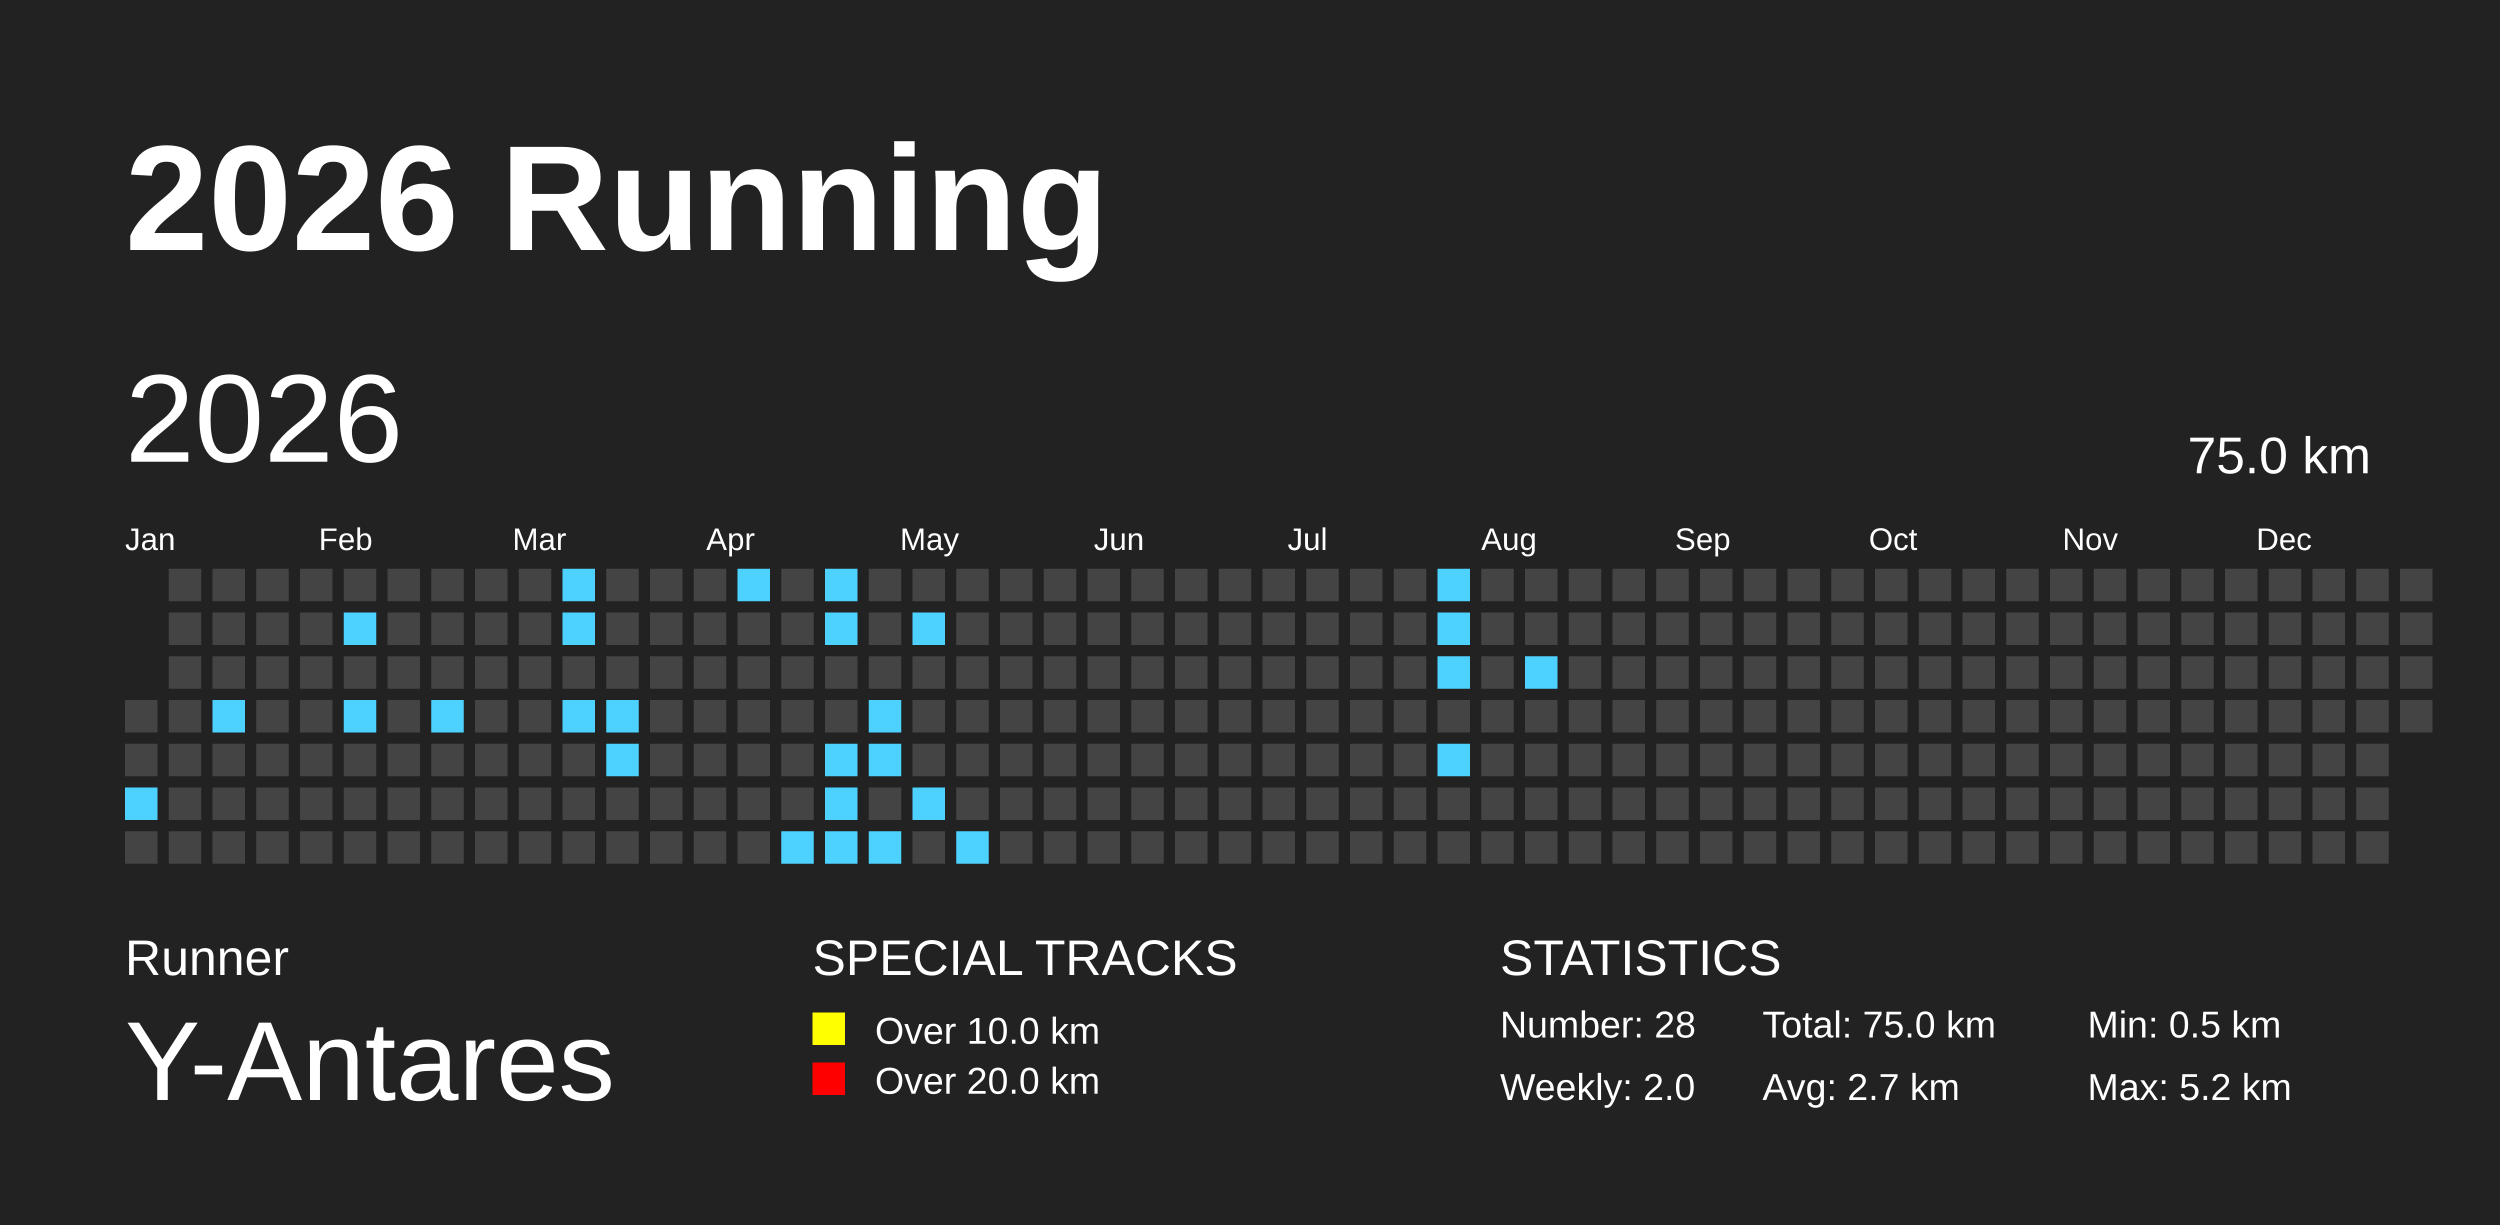
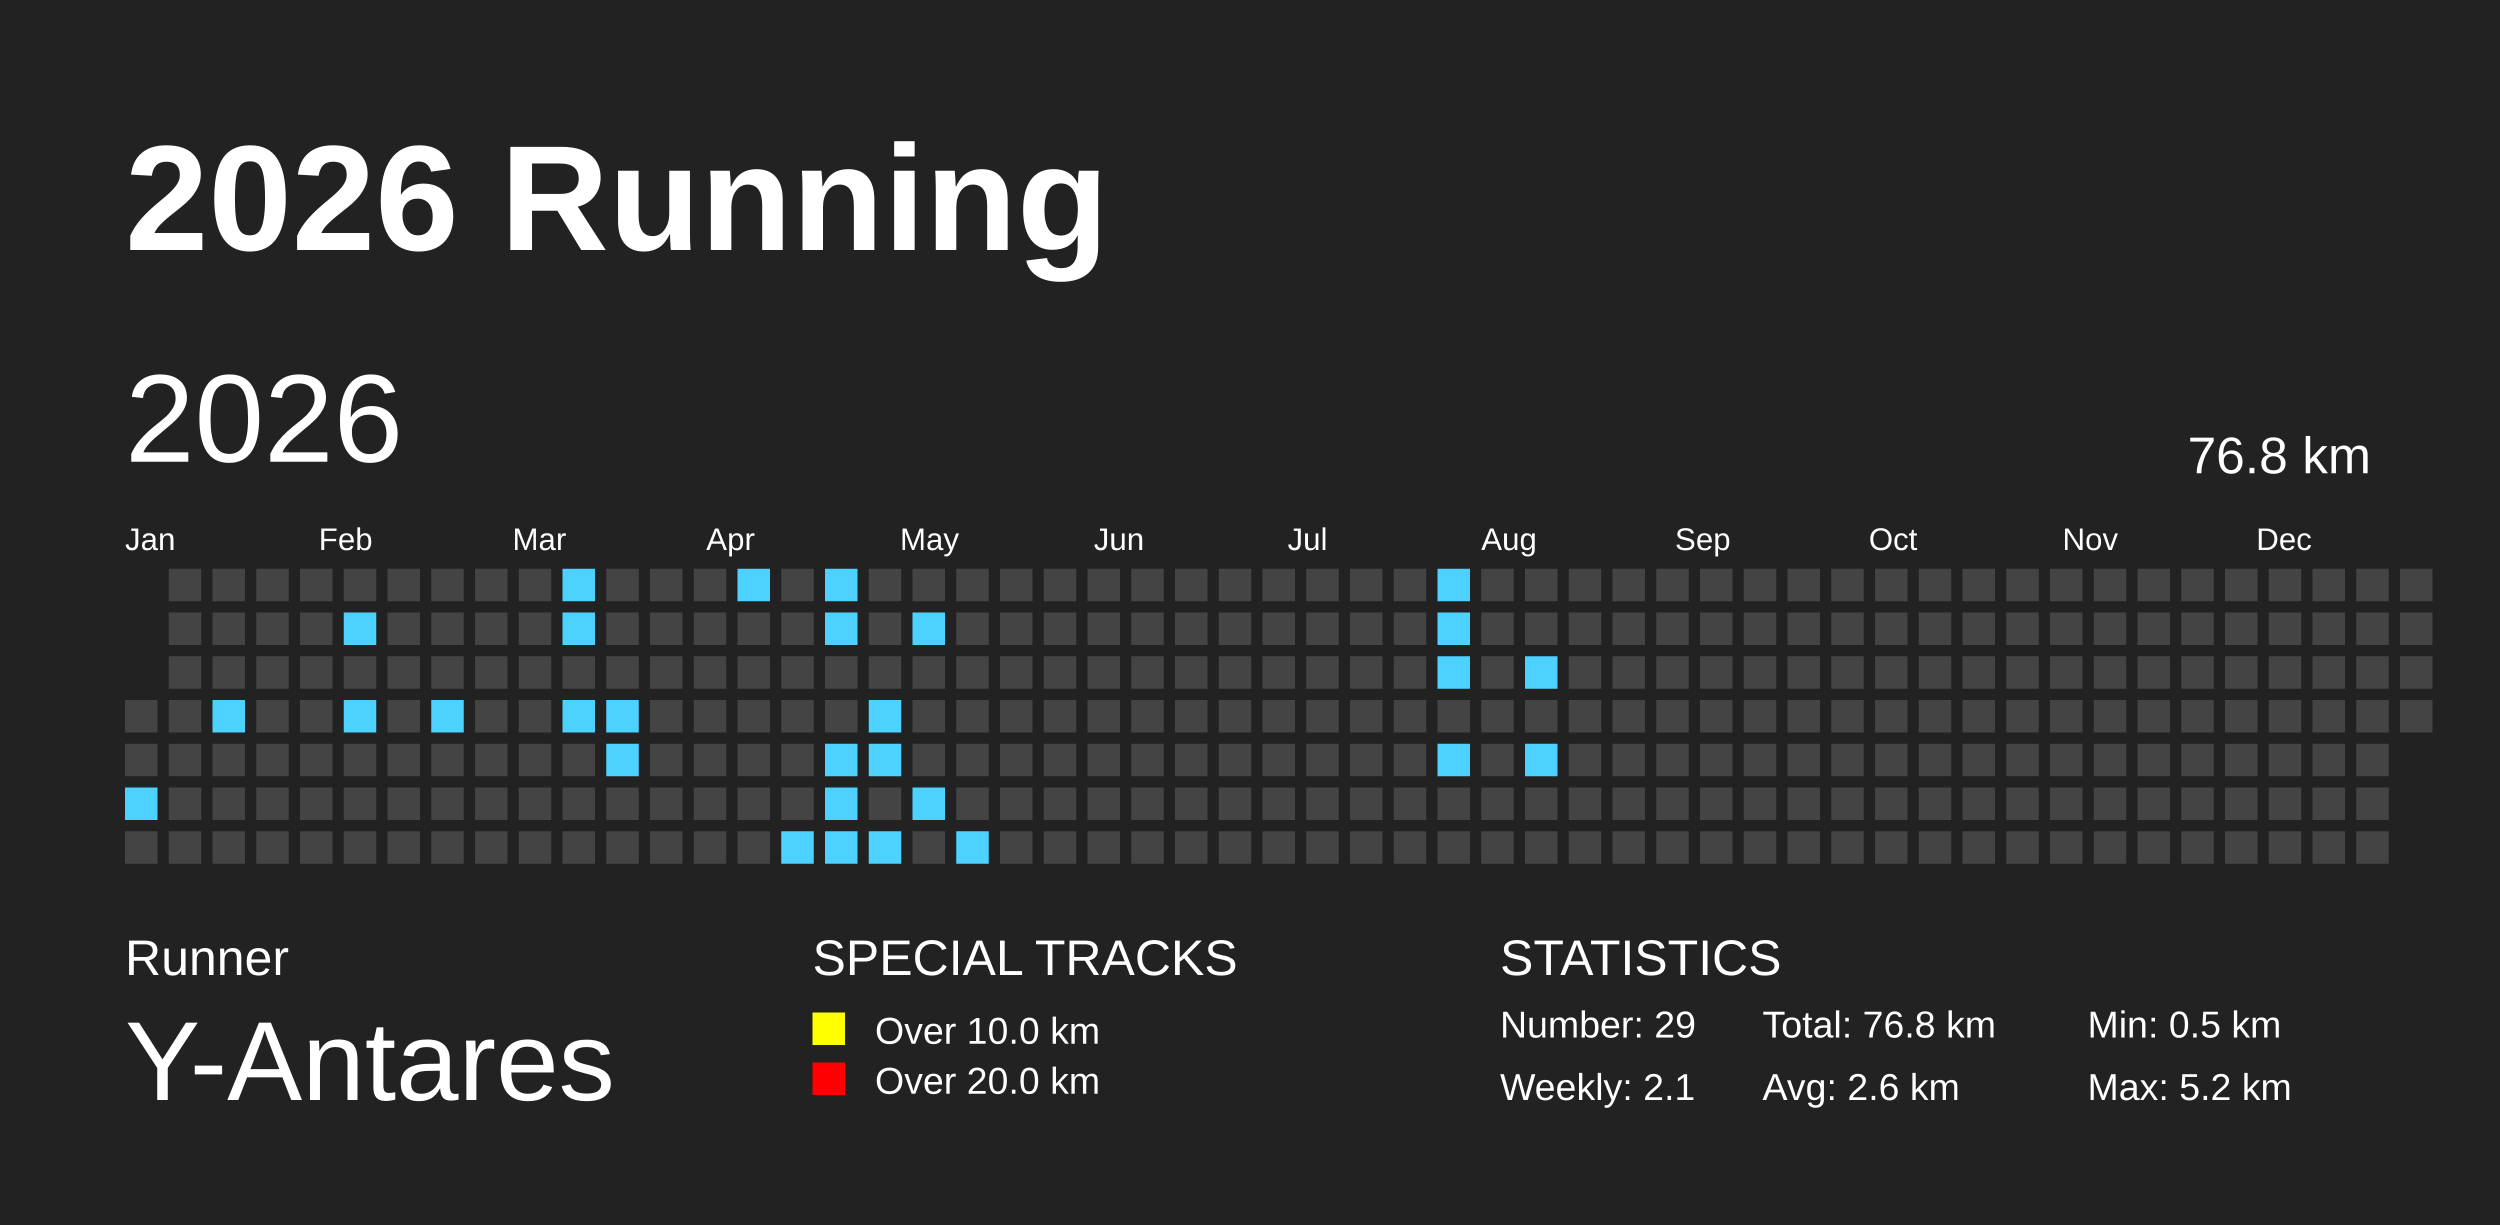
<svg xmlns="http://www.w3.org/2000/svg" baseProfile="full" height="98mm" version="1.1" viewBox="0,0,200,98" width="200mm">
  <defs />
  <rect fill="#222222" height="98" width="200" x="0" y="0" />
  <text fill="#FFFFFF" style="font-size:12px; font-family:Arial; font-weight:bold;" x="10" y="20">2026 Running</text>
  <text fill="#FFFFFF" style="font-size:4px; font-family:Arial" x="10" y="78">Runner</text>
  <text fill="#FFFFFF" style="font-size:9px; font-family:Arial" x="10" y="88">Y-Antares</text>
  <text fill="#FFFFFF" style="font-size:4px; font-family:Arial" x="65" y="78">SPECIAL TRACKS</text>
  <rect fill="yellow" height="2.6" width="2.6" x="65" y="81" />
  <text fill="#FFFFFF" style="font-size:3px; font-family:Arial" x="70" y="83.5">Over 10.0 km</text>
  <rect fill="red" height="2.6" width="2.6" x="65" y="85" />
  <text fill="#FFFFFF" style="font-size:3px; font-family:Arial" x="70" y="87.5">Over 20.0 km</text>
  <text fill="#FFFFFF" style="font-size:4px; font-family:Arial" x="120" y="78">STATISTICS</text>
-   <text fill="#FFFFFF" style="font-size:3px; font-family:Arial" x="120" y="83">Number: 28</text>
-   <text fill="#FFFFFF" style="font-size:3px; font-family:Arial" x="120" y="88">Weekly: 2.0</text>
-   <text fill="#FFFFFF" style="font-size:3px; font-family:Arial" x="141" y="83">Total: 75.0 km</text>
-   <text fill="#FFFFFF" style="font-size:3px; font-family:Arial" x="141" y="88">Avg: 2.7 km</text>
+   <text fill="#FFFFFF" style="font-size:3px; font-family:Arial" x="120" y="83">Number: 29</text>
+   <text fill="#FFFFFF" style="font-size:3px; font-family:Arial" x="120" y="88">Weekly: 2.1</text>
+   <text fill="#FFFFFF" style="font-size:3px; font-family:Arial" x="141" y="83">Total: 76.8 km</text>
+   <text fill="#FFFFFF" style="font-size:3px; font-family:Arial" x="141" y="88">Avg: 2.6 km</text>
  <text fill="#FFFFFF" style="font-size:3px; font-family:Arial" x="167" y="83">Min: 0.5 km</text>
  <text fill="#FFFFFF" style="font-size:3px; font-family:Arial" x="167" y="88">Max: 5.2 km</text>
  <text dominant-baseline="hanging" fill="#FFFFFF" style="font-size:10.0px; font-family:Arial;" x="10" y="30">2026</text>
-   <text dominant-baseline="hanging" fill="#FFFFFF" style="font-size:4.125px; font-family:Arial;" x="175" y="35">75.0 km</text>
+   <text dominant-baseline="hanging" fill="#FFFFFF" style="font-size:4.125px; font-family:Arial;" x="175" y="35">76.8 km</text>
  <text fill="#FFFFFF" style="font-size:2.5px; font-family:Arial" x="10.0" y="44">Jan</text>
  <text fill="#FFFFFF" style="font-size:2.5px; font-family:Arial" x="25.5" y="44">Feb</text>
  <text fill="#FFFFFF" style="font-size:2.5px; font-family:Arial" x="41.0" y="44">Mar</text>
  <text fill="#FFFFFF" style="font-size:2.5px; font-family:Arial" x="56.5" y="44">Apr</text>
  <text fill="#FFFFFF" style="font-size:2.5px; font-family:Arial" x="72.0" y="44">May</text>
  <text fill="#FFFFFF" style="font-size:2.5px; font-family:Arial" x="87.5" y="44">Jun</text>
  <text fill="#FFFFFF" style="font-size:2.5px; font-family:Arial" x="103.0" y="44">Jul</text>
  <text fill="#FFFFFF" style="font-size:2.5px; font-family:Arial" x="118.5" y="44">Aug</text>
  <text fill="#FFFFFF" style="font-size:2.5px; font-family:Arial" x="134.0" y="44">Sep</text>
  <text fill="#FFFFFF" style="font-size:2.5px; font-family:Arial" x="149.5" y="44">Oct</text>
  <text fill="#FFFFFF" style="font-size:2.5px; font-family:Arial" x="165.0" y="44">Nov</text>
  <text fill="#FFFFFF" style="font-size:2.5px; font-family:Arial" x="180.5" y="44">Dec</text>
  <rect fill="#444444" height="2.6" width="2.6" x="10.0" y="56.0" />
  <rect fill="#444444" height="2.6" width="2.6" x="10.0" y="59.5" />
  <rect fill="#4DD2FF" height="2.6" width="2.6" x="10.0" y="63.0" />
  <rect fill="#444444" height="2.6" width="2.6" x="10.0" y="66.5" />
  <rect fill="#444444" height="2.6" width="2.6" x="13.5" y="45.5" />
  <rect fill="#444444" height="2.6" width="2.6" x="13.5" y="49.0" />
  <rect fill="#444444" height="2.6" width="2.6" x="13.5" y="52.5" />
  <rect fill="#444444" height="2.6" width="2.6" x="13.5" y="56.0" />
  <rect fill="#444444" height="2.6" width="2.6" x="13.5" y="59.5" />
  <rect fill="#444444" height="2.6" width="2.6" x="13.5" y="63.0" />
  <rect fill="#444444" height="2.6" width="2.6" x="13.5" y="66.5" />
  <rect fill="#444444" height="2.6" width="2.6" x="17.0" y="45.5" />
  <rect fill="#444444" height="2.6" width="2.6" x="17.0" y="49.0" />
  <rect fill="#444444" height="2.6" width="2.6" x="17.0" y="52.5" />
  <rect fill="#4DD2FF" height="2.6" width="2.6" x="17.0" y="56.0" />
  <rect fill="#444444" height="2.6" width="2.6" x="17.0" y="59.5" />
  <rect fill="#444444" height="2.6" width="2.6" x="17.0" y="63.0" />
  <rect fill="#444444" height="2.6" width="2.6" x="17.0" y="66.5" />
  <rect fill="#444444" height="2.6" width="2.6" x="20.5" y="45.5" />
  <rect fill="#444444" height="2.6" width="2.6" x="20.5" y="49.0" />
  <rect fill="#444444" height="2.6" width="2.6" x="20.5" y="52.5" />
  <rect fill="#444444" height="2.6" width="2.6" x="20.5" y="56.0" />
  <rect fill="#444444" height="2.6" width="2.6" x="20.5" y="59.5" />
  <rect fill="#444444" height="2.6" width="2.6" x="20.5" y="63.0" />
  <rect fill="#444444" height="2.6" width="2.6" x="20.5" y="66.5" />
  <rect fill="#444444" height="2.6" width="2.6" x="24.0" y="45.5" />
  <rect fill="#444444" height="2.6" width="2.6" x="24.0" y="49.0" />
  <rect fill="#444444" height="2.6" width="2.6" x="24.0" y="52.5" />
  <rect fill="#444444" height="2.6" width="2.6" x="24.0" y="56.0" />
  <rect fill="#444444" height="2.6" width="2.6" x="24.0" y="59.5" />
  <rect fill="#444444" height="2.6" width="2.6" x="24.0" y="63.0" />
  <rect fill="#444444" height="2.6" width="2.6" x="24.0" y="66.5" />
  <rect fill="#444444" height="2.6" width="2.6" x="27.5" y="45.5" />
  <rect fill="#4DD2FF" height="2.6" width="2.6" x="27.5" y="49.0" />
  <rect fill="#444444" height="2.6" width="2.6" x="27.5" y="52.5" />
  <rect fill="#4DD2FF" height="2.6" width="2.6" x="27.5" y="56.0" />
  <rect fill="#444444" height="2.6" width="2.6" x="27.5" y="59.5" />
  <rect fill="#444444" height="2.6" width="2.6" x="27.5" y="63.0" />
  <rect fill="#444444" height="2.6" width="2.6" x="27.5" y="66.5" />
  <rect fill="#444444" height="2.6" width="2.6" x="31.0" y="45.5" />
  <rect fill="#444444" height="2.6" width="2.6" x="31.0" y="49.0" />
  <rect fill="#444444" height="2.6" width="2.6" x="31.0" y="52.5" />
  <rect fill="#444444" height="2.6" width="2.6" x="31.0" y="56.0" />
  <rect fill="#444444" height="2.6" width="2.6" x="31.0" y="59.5" />
  <rect fill="#444444" height="2.6" width="2.6" x="31.0" y="63.0" />
  <rect fill="#444444" height="2.6" width="2.6" x="31.0" y="66.5" />
  <rect fill="#444444" height="2.6" width="2.6" x="34.5" y="45.5" />
  <rect fill="#444444" height="2.6" width="2.6" x="34.5" y="49.0" />
  <rect fill="#444444" height="2.6" width="2.6" x="34.5" y="52.5" />
  <rect fill="#4DD2FF" height="2.6" width="2.6" x="34.5" y="56.0" />
  <rect fill="#444444" height="2.6" width="2.6" x="34.5" y="59.5" />
  <rect fill="#444444" height="2.6" width="2.6" x="34.5" y="63.0" />
  <rect fill="#444444" height="2.6" width="2.6" x="34.5" y="66.5" />
  <rect fill="#444444" height="2.6" width="2.6" x="38.0" y="45.5" />
  <rect fill="#444444" height="2.6" width="2.6" x="38.0" y="49.0" />
  <rect fill="#444444" height="2.6" width="2.6" x="38.0" y="52.5" />
  <rect fill="#444444" height="2.6" width="2.6" x="38.0" y="56.0" />
  <rect fill="#444444" height="2.6" width="2.6" x="38.0" y="59.5" />
  <rect fill="#444444" height="2.6" width="2.6" x="38.0" y="63.0" />
  <rect fill="#444444" height="2.6" width="2.6" x="38.0" y="66.5" />
  <rect fill="#444444" height="2.6" width="2.6" x="41.5" y="45.5" />
  <rect fill="#444444" height="2.6" width="2.6" x="41.5" y="49.0" />
  <rect fill="#444444" height="2.6" width="2.6" x="41.5" y="52.5" />
  <rect fill="#444444" height="2.6" width="2.6" x="41.5" y="56.0" />
  <rect fill="#444444" height="2.6" width="2.6" x="41.5" y="59.5" />
  <rect fill="#444444" height="2.6" width="2.6" x="41.5" y="63.0" />
  <rect fill="#444444" height="2.6" width="2.6" x="41.5" y="66.5" />
  <rect fill="#4DD2FF" height="2.6" width="2.6" x="45.0" y="45.5" />
  <rect fill="#4DD2FF" height="2.6" width="2.6" x="45.0" y="49.0" />
  <rect fill="#444444" height="2.6" width="2.6" x="45.0" y="52.5" />
  <rect fill="#4DD2FF" height="2.6" width="2.6" x="45.0" y="56.0" />
  <rect fill="#444444" height="2.6" width="2.6" x="45.0" y="59.5" />
  <rect fill="#444444" height="2.6" width="2.6" x="45.0" y="63.0" />
  <rect fill="#444444" height="2.6" width="2.6" x="45.0" y="66.5" />
  <rect fill="#444444" height="2.6" width="2.6" x="48.5" y="45.5" />
  <rect fill="#444444" height="2.6" width="2.6" x="48.5" y="49.0" />
  <rect fill="#444444" height="2.6" width="2.6" x="48.5" y="52.5" />
  <rect fill="#4DD2FF" height="2.6" width="2.6" x="48.5" y="56.0" />
  <rect fill="#4DD2FF" height="2.6" width="2.6" x="48.5" y="59.5" />
  <rect fill="#444444" height="2.6" width="2.6" x="48.5" y="63.0" />
  <rect fill="#444444" height="2.6" width="2.6" x="48.5" y="66.5" />
  <rect fill="#444444" height="2.6" width="2.6" x="52.0" y="45.5" />
  <rect fill="#444444" height="2.6" width="2.6" x="52.0" y="49.0" />
  <rect fill="#444444" height="2.6" width="2.6" x="52.0" y="52.5" />
  <rect fill="#444444" height="2.6" width="2.6" x="52.0" y="56.0" />
  <rect fill="#444444" height="2.6" width="2.6" x="52.0" y="59.5" />
  <rect fill="#444444" height="2.6" width="2.6" x="52.0" y="63.0" />
  <rect fill="#444444" height="2.6" width="2.6" x="52.0" y="66.5" />
  <rect fill="#444444" height="2.6" width="2.6" x="55.5" y="45.5" />
  <rect fill="#444444" height="2.6" width="2.6" x="55.5" y="49.0" />
  <rect fill="#444444" height="2.6" width="2.6" x="55.5" y="52.5" />
  <rect fill="#444444" height="2.6" width="2.6" x="55.5" y="56.0" />
  <rect fill="#444444" height="2.6" width="2.6" x="55.5" y="59.5" />
  <rect fill="#444444" height="2.6" width="2.6" x="55.5" y="63.0" />
  <rect fill="#444444" height="2.6" width="2.6" x="55.5" y="66.5" />
  <rect fill="#4DD2FF" height="2.6" width="2.6" x="59.0" y="45.5" />
  <rect fill="#444444" height="2.6" width="2.6" x="59.0" y="49.0" />
  <rect fill="#444444" height="2.6" width="2.6" x="59.0" y="52.5" />
  <rect fill="#444444" height="2.6" width="2.6" x="59.0" y="56.0" />
  <rect fill="#444444" height="2.6" width="2.6" x="59.0" y="59.5" />
  <rect fill="#444444" height="2.6" width="2.6" x="59.0" y="63.0" />
  <rect fill="#444444" height="2.6" width="2.6" x="59.0" y="66.5" />
  <rect fill="#444444" height="2.6" width="2.6" x="62.5" y="45.5" />
  <rect fill="#444444" height="2.6" width="2.6" x="62.5" y="49.0" />
  <rect fill="#444444" height="2.6" width="2.6" x="62.5" y="52.5" />
  <rect fill="#444444" height="2.6" width="2.6" x="62.5" y="56.0" />
  <rect fill="#444444" height="2.6" width="2.6" x="62.5" y="59.5" />
  <rect fill="#444444" height="2.6" width="2.6" x="62.5" y="63.0" />
  <rect fill="#4DD2FF" height="2.6" width="2.6" x="62.5" y="66.5" />
  <rect fill="#4DD2FF" height="2.6" width="2.6" x="66.0" y="45.5" />
  <rect fill="#4DD2FF" height="2.6" width="2.6" x="66.0" y="49.0" />
  <rect fill="#444444" height="2.6" width="2.6" x="66.0" y="52.5" />
  <rect fill="#444444" height="2.6" width="2.6" x="66.0" y="56.0" />
  <rect fill="#4DD2FF" height="2.6" width="2.6" x="66.0" y="59.5" />
  <rect fill="#4DD2FF" height="2.6" width="2.6" x="66.0" y="63.0" />
  <rect fill="#4DD2FF" height="2.6" width="2.6" x="66.0" y="66.5" />
  <rect fill="#444444" height="2.6" width="2.6" x="69.5" y="45.5" />
  <rect fill="#444444" height="2.6" width="2.6" x="69.5" y="49.0" />
  <rect fill="#444444" height="2.6" width="2.6" x="69.5" y="52.5" />
  <rect fill="#4DD2FF" height="2.6" width="2.6" x="69.5" y="56.0" />
  <rect fill="#4DD2FF" height="2.6" width="2.6" x="69.5" y="59.5" />
  <rect fill="#444444" height="2.6" width="2.6" x="69.5" y="63.0" />
  <rect fill="#4DD2FF" height="2.6" width="2.6" x="69.5" y="66.5" />
  <rect fill="#444444" height="2.6" width="2.6" x="73.0" y="45.5" />
  <rect fill="#4DD2FF" height="2.6" width="2.6" x="73.0" y="49.0" />
  <rect fill="#444444" height="2.6" width="2.6" x="73.0" y="52.5" />
  <rect fill="#444444" height="2.6" width="2.6" x="73.0" y="56.0" />
  <rect fill="#444444" height="2.6" width="2.6" x="73.0" y="59.5" />
  <rect fill="#4DD2FF" height="2.6" width="2.6" x="73.0" y="63.0" />
  <rect fill="#444444" height="2.6" width="2.6" x="73.0" y="66.5" />
  <rect fill="#444444" height="2.6" width="2.6" x="76.5" y="45.5" />
  <rect fill="#444444" height="2.6" width="2.6" x="76.5" y="49.0" />
  <rect fill="#444444" height="2.6" width="2.6" x="76.5" y="52.5" />
  <rect fill="#444444" height="2.6" width="2.6" x="76.5" y="56.0" />
  <rect fill="#444444" height="2.6" width="2.6" x="76.5" y="59.5" />
  <rect fill="#444444" height="2.6" width="2.6" x="76.5" y="63.0" />
  <rect fill="#4DD2FF" height="2.6" width="2.6" x="76.5" y="66.5" />
  <rect fill="#444444" height="2.6" width="2.6" x="80.0" y="45.5" />
  <rect fill="#444444" height="2.6" width="2.6" x="80.0" y="49.0" />
  <rect fill="#444444" height="2.6" width="2.6" x="80.0" y="52.5" />
  <rect fill="#444444" height="2.6" width="2.6" x="80.0" y="56.0" />
  <rect fill="#444444" height="2.6" width="2.6" x="80.0" y="59.5" />
  <rect fill="#444444" height="2.6" width="2.6" x="80.0" y="63.0" />
  <rect fill="#444444" height="2.6" width="2.6" x="80.0" y="66.5" />
  <rect fill="#444444" height="2.6" width="2.6" x="83.5" y="45.5" />
  <rect fill="#444444" height="2.6" width="2.6" x="83.5" y="49.0" />
  <rect fill="#444444" height="2.6" width="2.6" x="83.5" y="52.5" />
  <rect fill="#444444" height="2.6" width="2.6" x="83.5" y="56.0" />
  <rect fill="#444444" height="2.6" width="2.6" x="83.5" y="59.5" />
  <rect fill="#444444" height="2.6" width="2.6" x="83.5" y="63.0" />
  <rect fill="#444444" height="2.6" width="2.6" x="83.5" y="66.5" />
  <rect fill="#444444" height="2.6" width="2.6" x="87.0" y="45.5" />
  <rect fill="#444444" height="2.6" width="2.6" x="87.0" y="49.0" />
  <rect fill="#444444" height="2.6" width="2.6" x="87.0" y="52.5" />
  <rect fill="#444444" height="2.6" width="2.6" x="87.0" y="56.0" />
  <rect fill="#444444" height="2.6" width="2.6" x="87.0" y="59.5" />
  <rect fill="#444444" height="2.6" width="2.6" x="87.0" y="63.0" />
  <rect fill="#444444" height="2.6" width="2.6" x="87.0" y="66.5" />
  <rect fill="#444444" height="2.6" width="2.6" x="90.5" y="45.5" />
  <rect fill="#444444" height="2.6" width="2.6" x="90.5" y="49.0" />
  <rect fill="#444444" height="2.6" width="2.6" x="90.5" y="52.5" />
  <rect fill="#444444" height="2.6" width="2.6" x="90.5" y="56.0" />
  <rect fill="#444444" height="2.6" width="2.6" x="90.5" y="59.5" />
  <rect fill="#444444" height="2.6" width="2.6" x="90.5" y="63.0" />
  <rect fill="#444444" height="2.6" width="2.6" x="90.5" y="66.5" />
  <rect fill="#444444" height="2.6" width="2.6" x="94.0" y="45.5" />
  <rect fill="#444444" height="2.6" width="2.6" x="94.0" y="49.0" />
  <rect fill="#444444" height="2.6" width="2.6" x="94.0" y="52.5" />
  <rect fill="#444444" height="2.6" width="2.6" x="94.0" y="56.0" />
  <rect fill="#444444" height="2.6" width="2.6" x="94.0" y="59.5" />
  <rect fill="#444444" height="2.6" width="2.6" x="94.0" y="63.0" />
  <rect fill="#444444" height="2.6" width="2.6" x="94.0" y="66.5" />
  <rect fill="#444444" height="2.6" width="2.6" x="97.5" y="45.5" />
  <rect fill="#444444" height="2.6" width="2.6" x="97.5" y="49.0" />
  <rect fill="#444444" height="2.6" width="2.6" x="97.5" y="52.5" />
  <rect fill="#444444" height="2.6" width="2.6" x="97.5" y="56.0" />
  <rect fill="#444444" height="2.6" width="2.6" x="97.5" y="59.5" />
  <rect fill="#444444" height="2.6" width="2.6" x="97.5" y="63.0" />
  <rect fill="#444444" height="2.6" width="2.6" x="97.5" y="66.5" />
  <rect fill="#444444" height="2.6" width="2.6" x="101.0" y="45.5" />
  <rect fill="#444444" height="2.6" width="2.6" x="101.0" y="49.0" />
  <rect fill="#444444" height="2.6" width="2.6" x="101.0" y="52.5" />
  <rect fill="#444444" height="2.6" width="2.6" x="101.0" y="56.0" />
  <rect fill="#444444" height="2.6" width="2.6" x="101.0" y="59.5" />
  <rect fill="#444444" height="2.6" width="2.6" x="101.0" y="63.0" />
  <rect fill="#444444" height="2.6" width="2.6" x="101.0" y="66.5" />
  <rect fill="#444444" height="2.6" width="2.6" x="104.5" y="45.5" />
  <rect fill="#444444" height="2.6" width="2.6" x="104.5" y="49.0" />
  <rect fill="#444444" height="2.6" width="2.6" x="104.5" y="52.5" />
  <rect fill="#444444" height="2.6" width="2.6" x="104.5" y="56.0" />
  <rect fill="#444444" height="2.6" width="2.6" x="104.5" y="59.5" />
  <rect fill="#444444" height="2.6" width="2.6" x="104.5" y="63.0" />
  <rect fill="#444444" height="2.6" width="2.6" x="104.5" y="66.5" />
  <rect fill="#444444" height="2.6" width="2.6" x="108.0" y="45.5" />
  <rect fill="#444444" height="2.6" width="2.6" x="108.0" y="49.0" />
  <rect fill="#444444" height="2.6" width="2.6" x="108.0" y="52.5" />
  <rect fill="#444444" height="2.6" width="2.6" x="108.0" y="56.0" />
  <rect fill="#444444" height="2.6" width="2.6" x="108.0" y="59.5" />
  <rect fill="#444444" height="2.6" width="2.6" x="108.0" y="63.0" />
  <rect fill="#444444" height="2.6" width="2.6" x="108.0" y="66.5" />
  <rect fill="#444444" height="2.6" width="2.6" x="111.5" y="45.5" />
  <rect fill="#444444" height="2.6" width="2.6" x="111.5" y="49.0" />
  <rect fill="#444444" height="2.6" width="2.6" x="111.5" y="52.5" />
  <rect fill="#444444" height="2.6" width="2.6" x="111.5" y="56.0" />
  <rect fill="#444444" height="2.6" width="2.6" x="111.5" y="59.5" />
  <rect fill="#444444" height="2.6" width="2.6" x="111.5" y="63.0" />
  <rect fill="#444444" height="2.6" width="2.6" x="111.5" y="66.5" />
  <rect fill="#4DD2FF" height="2.6" width="2.6" x="115.0" y="45.5" />
  <rect fill="#4DD2FF" height="2.6" width="2.6" x="115.0" y="49.0" />
  <rect fill="#4DD2FF" height="2.6" width="2.6" x="115.0" y="52.5" />
  <rect fill="#444444" height="2.6" width="2.6" x="115.0" y="56.0" />
  <rect fill="#4DD2FF" height="2.6" width="2.6" x="115.0" y="59.5" />
  <rect fill="#444444" height="2.6" width="2.6" x="115.0" y="63.0" />
  <rect fill="#444444" height="2.6" width="2.6" x="115.0" y="66.5" />
  <rect fill="#444444" height="2.6" width="2.6" x="118.5" y="45.5" />
  <rect fill="#444444" height="2.6" width="2.6" x="118.5" y="49.0" />
  <rect fill="#444444" height="2.6" width="2.6" x="118.5" y="52.5" />
  <rect fill="#444444" height="2.6" width="2.6" x="118.5" y="56.0" />
  <rect fill="#444444" height="2.6" width="2.6" x="118.5" y="59.5" />
  <rect fill="#444444" height="2.6" width="2.6" x="118.5" y="63.0" />
  <rect fill="#444444" height="2.6" width="2.6" x="118.5" y="66.5" />
  <rect fill="#444444" height="2.6" width="2.6" x="122.0" y="45.5" />
  <rect fill="#444444" height="2.6" width="2.6" x="122.0" y="49.0" />
  <rect fill="#4DD2FF" height="2.6" width="2.6" x="122.0" y="52.5" />
  <rect fill="#444444" height="2.6" width="2.6" x="122.0" y="56.0" />
-   <rect fill="#444444" height="2.6" width="2.6" x="122.0" y="59.5" />
+   <rect fill="#4DD2FF" height="2.6" width="2.6" x="122.0" y="59.5" />
  <rect fill="#444444" height="2.6" width="2.6" x="122.0" y="63.0" />
  <rect fill="#444444" height="2.6" width="2.6" x="122.0" y="66.5" />
  <rect fill="#444444" height="2.6" width="2.6" x="125.5" y="45.5" />
  <rect fill="#444444" height="2.6" width="2.6" x="125.5" y="49.0" />
  <rect fill="#444444" height="2.6" width="2.6" x="125.5" y="52.5" />
  <rect fill="#444444" height="2.6" width="2.6" x="125.5" y="56.0" />
  <rect fill="#444444" height="2.6" width="2.6" x="125.5" y="59.5" />
  <rect fill="#444444" height="2.6" width="2.6" x="125.5" y="63.0" />
  <rect fill="#444444" height="2.6" width="2.6" x="125.5" y="66.5" />
  <rect fill="#444444" height="2.6" width="2.6" x="129.0" y="45.5" />
  <rect fill="#444444" height="2.6" width="2.6" x="129.0" y="49.0" />
  <rect fill="#444444" height="2.6" width="2.6" x="129.0" y="52.5" />
  <rect fill="#444444" height="2.6" width="2.6" x="129.0" y="56.0" />
  <rect fill="#444444" height="2.6" width="2.6" x="129.0" y="59.5" />
  <rect fill="#444444" height="2.6" width="2.6" x="129.0" y="63.0" />
  <rect fill="#444444" height="2.6" width="2.6" x="129.0" y="66.5" />
  <rect fill="#444444" height="2.6" width="2.6" x="132.5" y="45.5" />
  <rect fill="#444444" height="2.6" width="2.6" x="132.5" y="49.0" />
  <rect fill="#444444" height="2.6" width="2.6" x="132.5" y="52.5" />
  <rect fill="#444444" height="2.6" width="2.6" x="132.5" y="56.0" />
  <rect fill="#444444" height="2.6" width="2.6" x="132.5" y="59.5" />
  <rect fill="#444444" height="2.6" width="2.6" x="132.5" y="63.0" />
  <rect fill="#444444" height="2.6" width="2.6" x="132.5" y="66.5" />
  <rect fill="#444444" height="2.6" width="2.6" x="136.0" y="45.5" />
  <rect fill="#444444" height="2.6" width="2.6" x="136.0" y="49.0" />
  <rect fill="#444444" height="2.6" width="2.6" x="136.0" y="52.5" />
  <rect fill="#444444" height="2.6" width="2.6" x="136.0" y="56.0" />
  <rect fill="#444444" height="2.6" width="2.6" x="136.0" y="59.5" />
  <rect fill="#444444" height="2.6" width="2.6" x="136.0" y="63.0" />
  <rect fill="#444444" height="2.6" width="2.6" x="136.0" y="66.5" />
  <rect fill="#444444" height="2.6" width="2.6" x="139.5" y="45.5" />
  <rect fill="#444444" height="2.6" width="2.6" x="139.5" y="49.0" />
  <rect fill="#444444" height="2.6" width="2.6" x="139.5" y="52.5" />
  <rect fill="#444444" height="2.6" width="2.6" x="139.5" y="56.0" />
  <rect fill="#444444" height="2.6" width="2.6" x="139.5" y="59.5" />
  <rect fill="#444444" height="2.6" width="2.6" x="139.5" y="63.0" />
  <rect fill="#444444" height="2.6" width="2.6" x="139.5" y="66.5" />
  <rect fill="#444444" height="2.6" width="2.6" x="143.0" y="45.5" />
  <rect fill="#444444" height="2.6" width="2.6" x="143.0" y="49.0" />
  <rect fill="#444444" height="2.6" width="2.6" x="143.0" y="52.5" />
  <rect fill="#444444" height="2.6" width="2.6" x="143.0" y="56.0" />
  <rect fill="#444444" height="2.6" width="2.6" x="143.0" y="59.5" />
  <rect fill="#444444" height="2.6" width="2.6" x="143.0" y="63.0" />
  <rect fill="#444444" height="2.6" width="2.6" x="143.0" y="66.5" />
  <rect fill="#444444" height="2.6" width="2.6" x="146.5" y="45.5" />
  <rect fill="#444444" height="2.6" width="2.6" x="146.5" y="49.0" />
  <rect fill="#444444" height="2.6" width="2.6" x="146.5" y="52.5" />
  <rect fill="#444444" height="2.6" width="2.6" x="146.5" y="56.0" />
  <rect fill="#444444" height="2.6" width="2.6" x="146.5" y="59.5" />
  <rect fill="#444444" height="2.6" width="2.6" x="146.5" y="63.0" />
  <rect fill="#444444" height="2.6" width="2.6" x="146.5" y="66.5" />
  <rect fill="#444444" height="2.6" width="2.6" x="150.0" y="45.5" />
  <rect fill="#444444" height="2.6" width="2.6" x="150.0" y="49.0" />
  <rect fill="#444444" height="2.6" width="2.6" x="150.0" y="52.5" />
  <rect fill="#444444" height="2.6" width="2.6" x="150.0" y="56.0" />
  <rect fill="#444444" height="2.6" width="2.6" x="150.0" y="59.5" />
  <rect fill="#444444" height="2.6" width="2.6" x="150.0" y="63.0" />
  <rect fill="#444444" height="2.6" width="2.6" x="150.0" y="66.5" />
  <rect fill="#444444" height="2.6" width="2.6" x="153.5" y="45.5" />
  <rect fill="#444444" height="2.6" width="2.6" x="153.5" y="49.0" />
  <rect fill="#444444" height="2.6" width="2.6" x="153.5" y="52.5" />
  <rect fill="#444444" height="2.6" width="2.6" x="153.5" y="56.0" />
  <rect fill="#444444" height="2.6" width="2.6" x="153.5" y="59.5" />
  <rect fill="#444444" height="2.6" width="2.6" x="153.5" y="63.0" />
  <rect fill="#444444" height="2.6" width="2.6" x="153.5" y="66.5" />
  <rect fill="#444444" height="2.6" width="2.6" x="157.0" y="45.5" />
  <rect fill="#444444" height="2.6" width="2.6" x="157.0" y="49.0" />
  <rect fill="#444444" height="2.6" width="2.6" x="157.0" y="52.5" />
  <rect fill="#444444" height="2.6" width="2.6" x="157.0" y="56.0" />
  <rect fill="#444444" height="2.6" width="2.6" x="157.0" y="59.5" />
  <rect fill="#444444" height="2.6" width="2.6" x="157.0" y="63.0" />
  <rect fill="#444444" height="2.6" width="2.6" x="157.0" y="66.5" />
  <rect fill="#444444" height="2.6" width="2.6" x="160.5" y="45.5" />
  <rect fill="#444444" height="2.6" width="2.6" x="160.5" y="49.0" />
  <rect fill="#444444" height="2.6" width="2.6" x="160.5" y="52.5" />
  <rect fill="#444444" height="2.6" width="2.6" x="160.5" y="56.0" />
  <rect fill="#444444" height="2.6" width="2.6" x="160.5" y="59.5" />
  <rect fill="#444444" height="2.6" width="2.6" x="160.5" y="63.0" />
  <rect fill="#444444" height="2.6" width="2.6" x="160.5" y="66.5" />
  <rect fill="#444444" height="2.6" width="2.6" x="164.0" y="45.5" />
  <rect fill="#444444" height="2.6" width="2.6" x="164.0" y="49.0" />
  <rect fill="#444444" height="2.6" width="2.6" x="164.0" y="52.5" />
  <rect fill="#444444" height="2.6" width="2.6" x="164.0" y="56.0" />
  <rect fill="#444444" height="2.6" width="2.6" x="164.0" y="59.5" />
  <rect fill="#444444" height="2.6" width="2.6" x="164.0" y="63.0" />
  <rect fill="#444444" height="2.6" width="2.6" x="164.0" y="66.5" />
  <rect fill="#444444" height="2.6" width="2.6" x="167.5" y="45.5" />
  <rect fill="#444444" height="2.6" width="2.6" x="167.5" y="49.0" />
  <rect fill="#444444" height="2.6" width="2.6" x="167.5" y="52.5" />
  <rect fill="#444444" height="2.6" width="2.6" x="167.5" y="56.0" />
  <rect fill="#444444" height="2.6" width="2.6" x="167.5" y="59.5" />
  <rect fill="#444444" height="2.6" width="2.6" x="167.5" y="63.0" />
  <rect fill="#444444" height="2.6" width="2.6" x="167.5" y="66.5" />
  <rect fill="#444444" height="2.6" width="2.6" x="171.0" y="45.5" />
  <rect fill="#444444" height="2.6" width="2.6" x="171.0" y="49.0" />
  <rect fill="#444444" height="2.6" width="2.6" x="171.0" y="52.5" />
  <rect fill="#444444" height="2.6" width="2.6" x="171.0" y="56.0" />
  <rect fill="#444444" height="2.6" width="2.6" x="171.0" y="59.5" />
  <rect fill="#444444" height="2.6" width="2.6" x="171.0" y="63.0" />
  <rect fill="#444444" height="2.6" width="2.6" x="171.0" y="66.5" />
  <rect fill="#444444" height="2.6" width="2.6" x="174.5" y="45.5" />
  <rect fill="#444444" height="2.6" width="2.6" x="174.5" y="49.0" />
  <rect fill="#444444" height="2.6" width="2.6" x="174.5" y="52.5" />
  <rect fill="#444444" height="2.6" width="2.6" x="174.5" y="56.0" />
  <rect fill="#444444" height="2.6" width="2.6" x="174.5" y="59.5" />
  <rect fill="#444444" height="2.6" width="2.6" x="174.5" y="63.0" />
  <rect fill="#444444" height="2.6" width="2.6" x="174.5" y="66.5" />
  <rect fill="#444444" height="2.6" width="2.6" x="178.0" y="45.5" />
  <rect fill="#444444" height="2.6" width="2.6" x="178.0" y="49.0" />
  <rect fill="#444444" height="2.6" width="2.6" x="178.0" y="52.5" />
  <rect fill="#444444" height="2.6" width="2.6" x="178.0" y="56.0" />
  <rect fill="#444444" height="2.6" width="2.6" x="178.0" y="59.5" />
  <rect fill="#444444" height="2.6" width="2.6" x="178.0" y="63.0" />
  <rect fill="#444444" height="2.6" width="2.6" x="178.0" y="66.5" />
  <rect fill="#444444" height="2.6" width="2.6" x="181.5" y="45.5" />
  <rect fill="#444444" height="2.6" width="2.6" x="181.5" y="49.0" />
  <rect fill="#444444" height="2.6" width="2.6" x="181.5" y="52.5" />
  <rect fill="#444444" height="2.6" width="2.6" x="181.5" y="56.0" />
  <rect fill="#444444" height="2.6" width="2.6" x="181.5" y="59.5" />
  <rect fill="#444444" height="2.6" width="2.6" x="181.5" y="63.0" />
  <rect fill="#444444" height="2.6" width="2.6" x="181.5" y="66.5" />
  <rect fill="#444444" height="2.6" width="2.6" x="185.0" y="45.5" />
  <rect fill="#444444" height="2.6" width="2.6" x="185.0" y="49.0" />
  <rect fill="#444444" height="2.6" width="2.6" x="185.0" y="52.5" />
  <rect fill="#444444" height="2.6" width="2.6" x="185.0" y="56.0" />
  <rect fill="#444444" height="2.6" width="2.6" x="185.0" y="59.5" />
  <rect fill="#444444" height="2.6" width="2.6" x="185.0" y="63.0" />
  <rect fill="#444444" height="2.6" width="2.6" x="185.0" y="66.5" />
  <rect fill="#444444" height="2.6" width="2.6" x="188.5" y="45.5" />
  <rect fill="#444444" height="2.6" width="2.6" x="188.5" y="49.0" />
  <rect fill="#444444" height="2.6" width="2.6" x="188.5" y="52.5" />
  <rect fill="#444444" height="2.6" width="2.6" x="188.5" y="56.0" />
  <rect fill="#444444" height="2.6" width="2.6" x="188.5" y="59.5" />
  <rect fill="#444444" height="2.6" width="2.6" x="188.5" y="63.0" />
  <rect fill="#444444" height="2.6" width="2.6" x="188.5" y="66.5" />
  <rect fill="#444444" height="2.6" width="2.6" x="192.0" y="45.5" />
  <rect fill="#444444" height="2.6" width="2.6" x="192.0" y="49.0" />
  <rect fill="#444444" height="2.6" width="2.6" x="192.0" y="52.5" />
  <rect fill="#444444" height="2.6" width="2.6" x="192.0" y="56.0" />
</svg>
